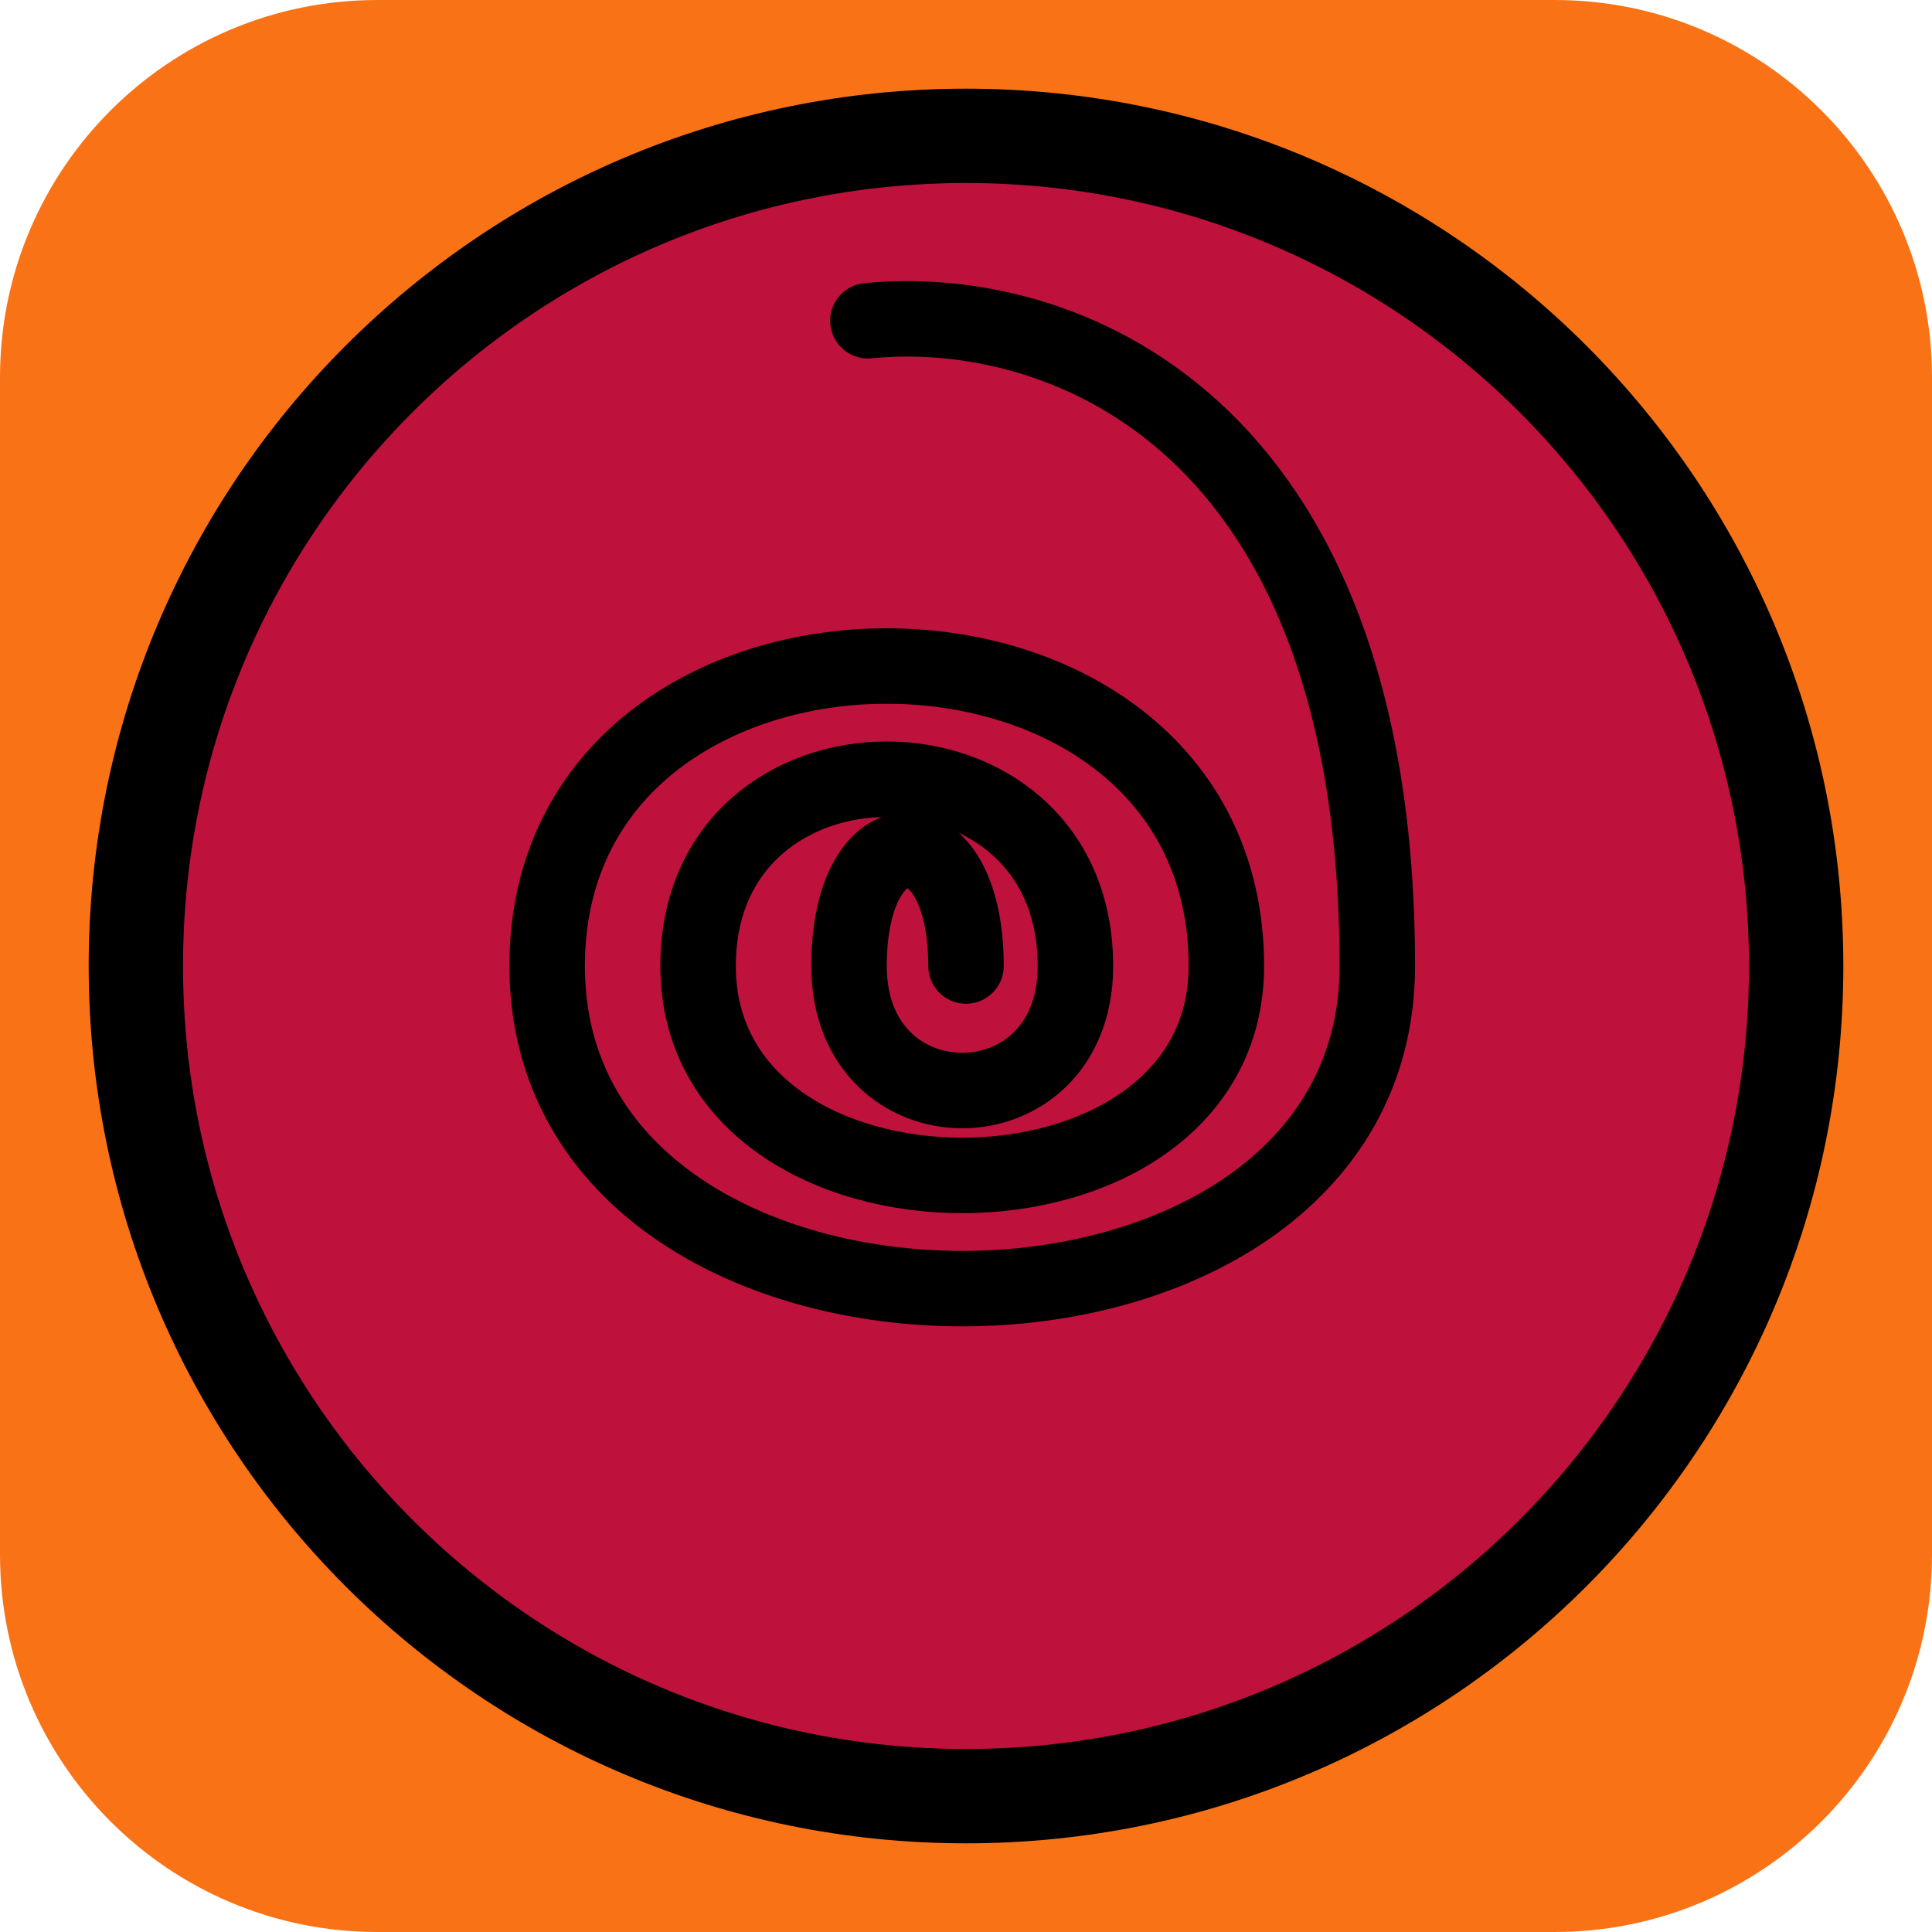
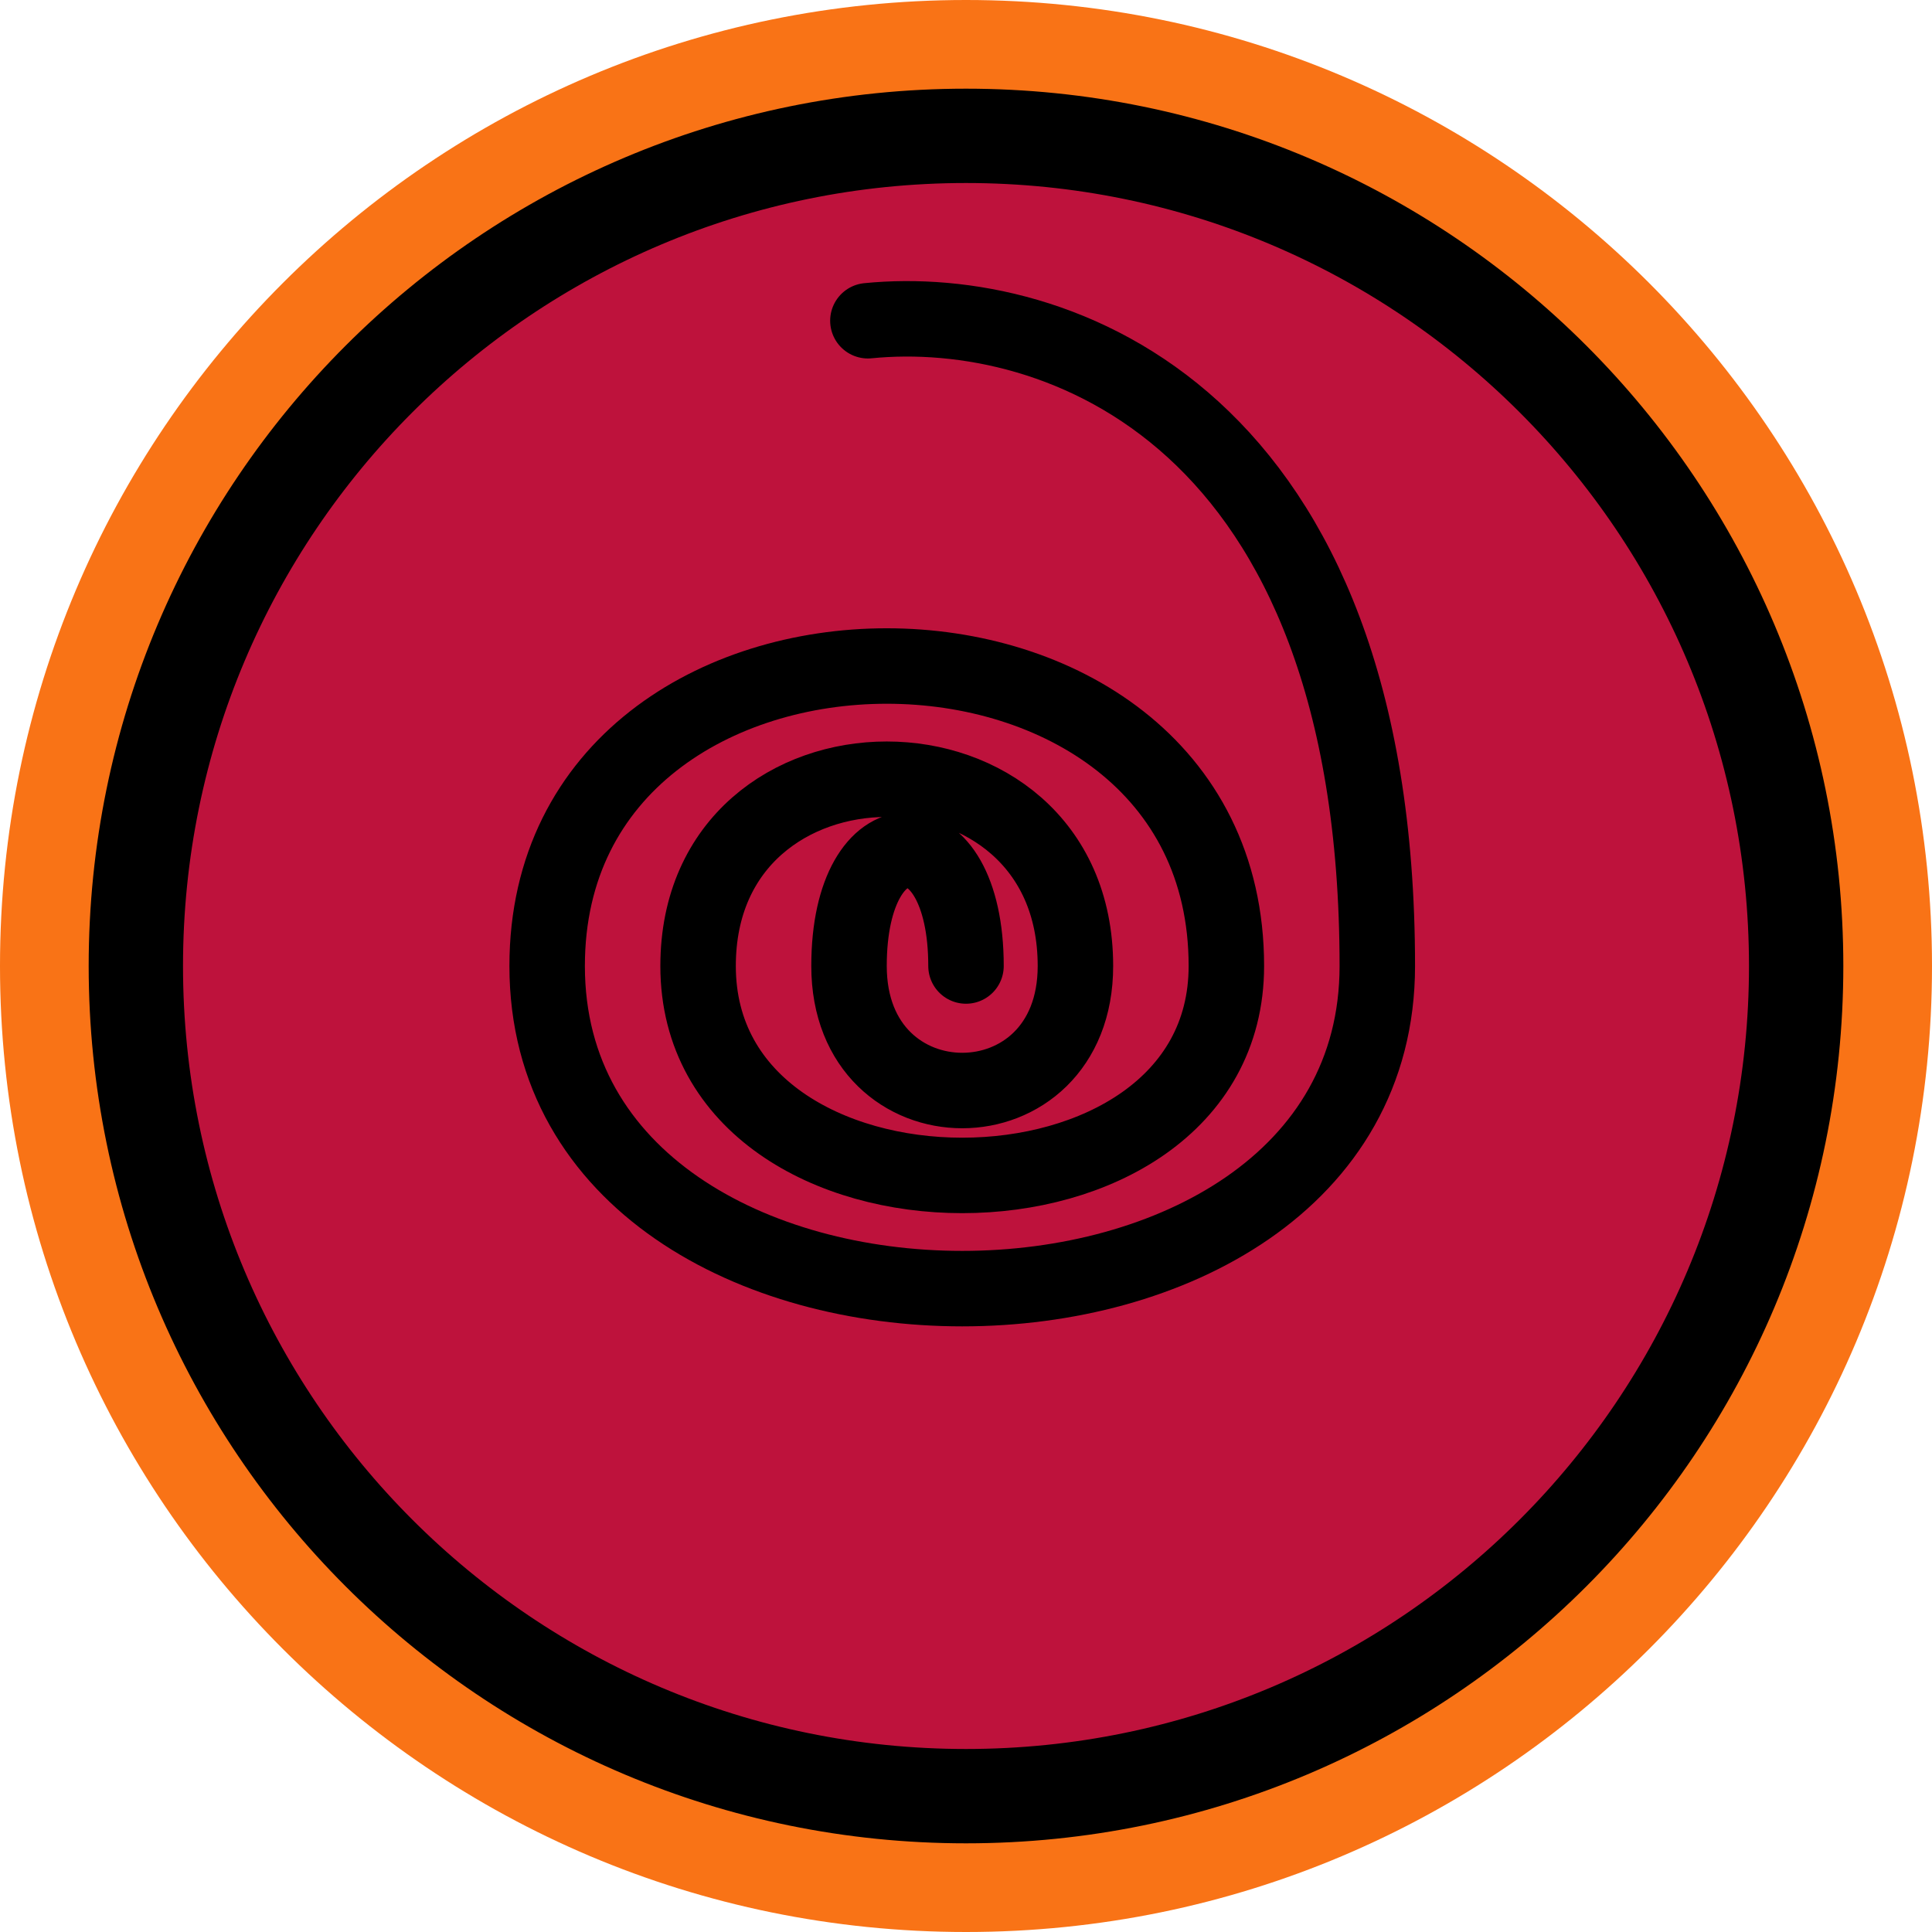
<svg xmlns="http://www.w3.org/2000/svg" viewBox="0 0 512 512" fill="none">
-   <rect width="512" height="512" rx="100" fill="#f97316" />
+   <circle cx="256" cy="256" r="256" fill="#f97316" />
  <circle cx="256" cy="256" r="220" stroke="black" stroke-width="25" fill="#be123c" />
  <path d="M256 256C256 215 225 215 225 256C225 300 285 300 285 256C285 190 185 190 185 256C185 330 325 330 325 256C325 150 145 150 145 256C145 370 365 370 365 256C365 110 280 80 230 85" stroke="black" stroke-width="20" stroke-linecap="round" fill="none" />
  <circle cx="256" cy="256" r="215" stroke="black" stroke-width="2" opacity="0.3" fill="none" />
</svg>
